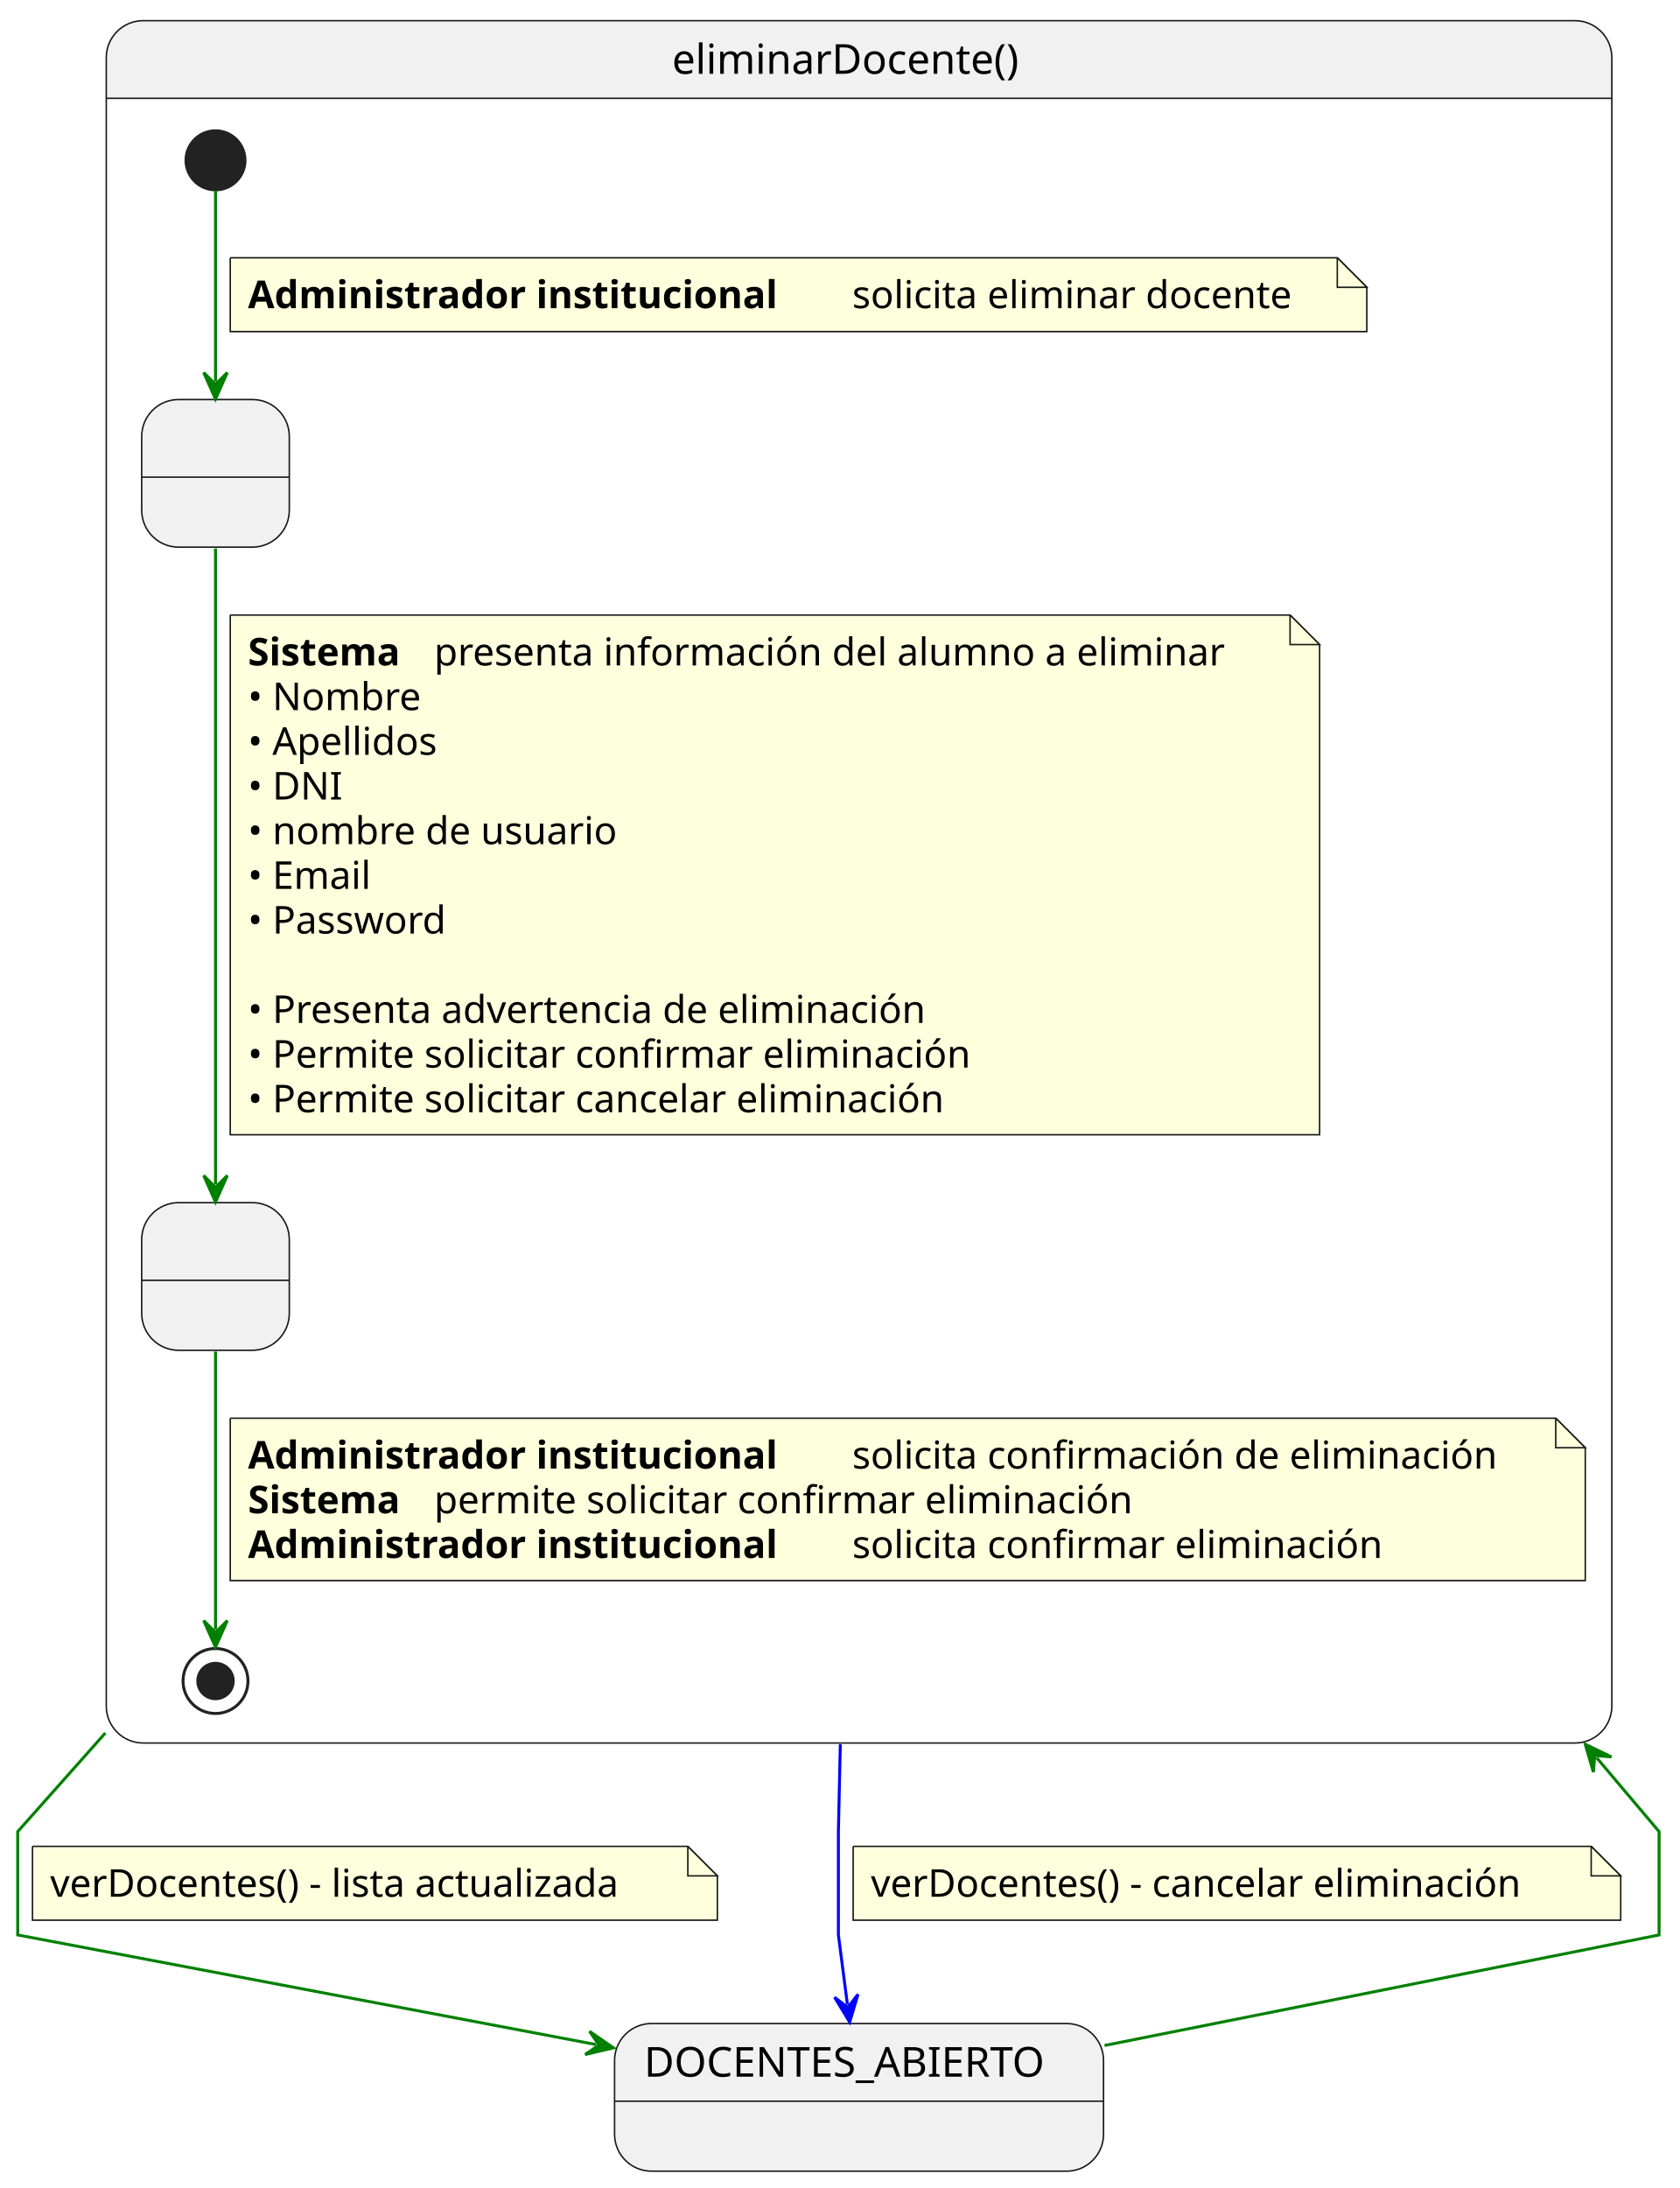
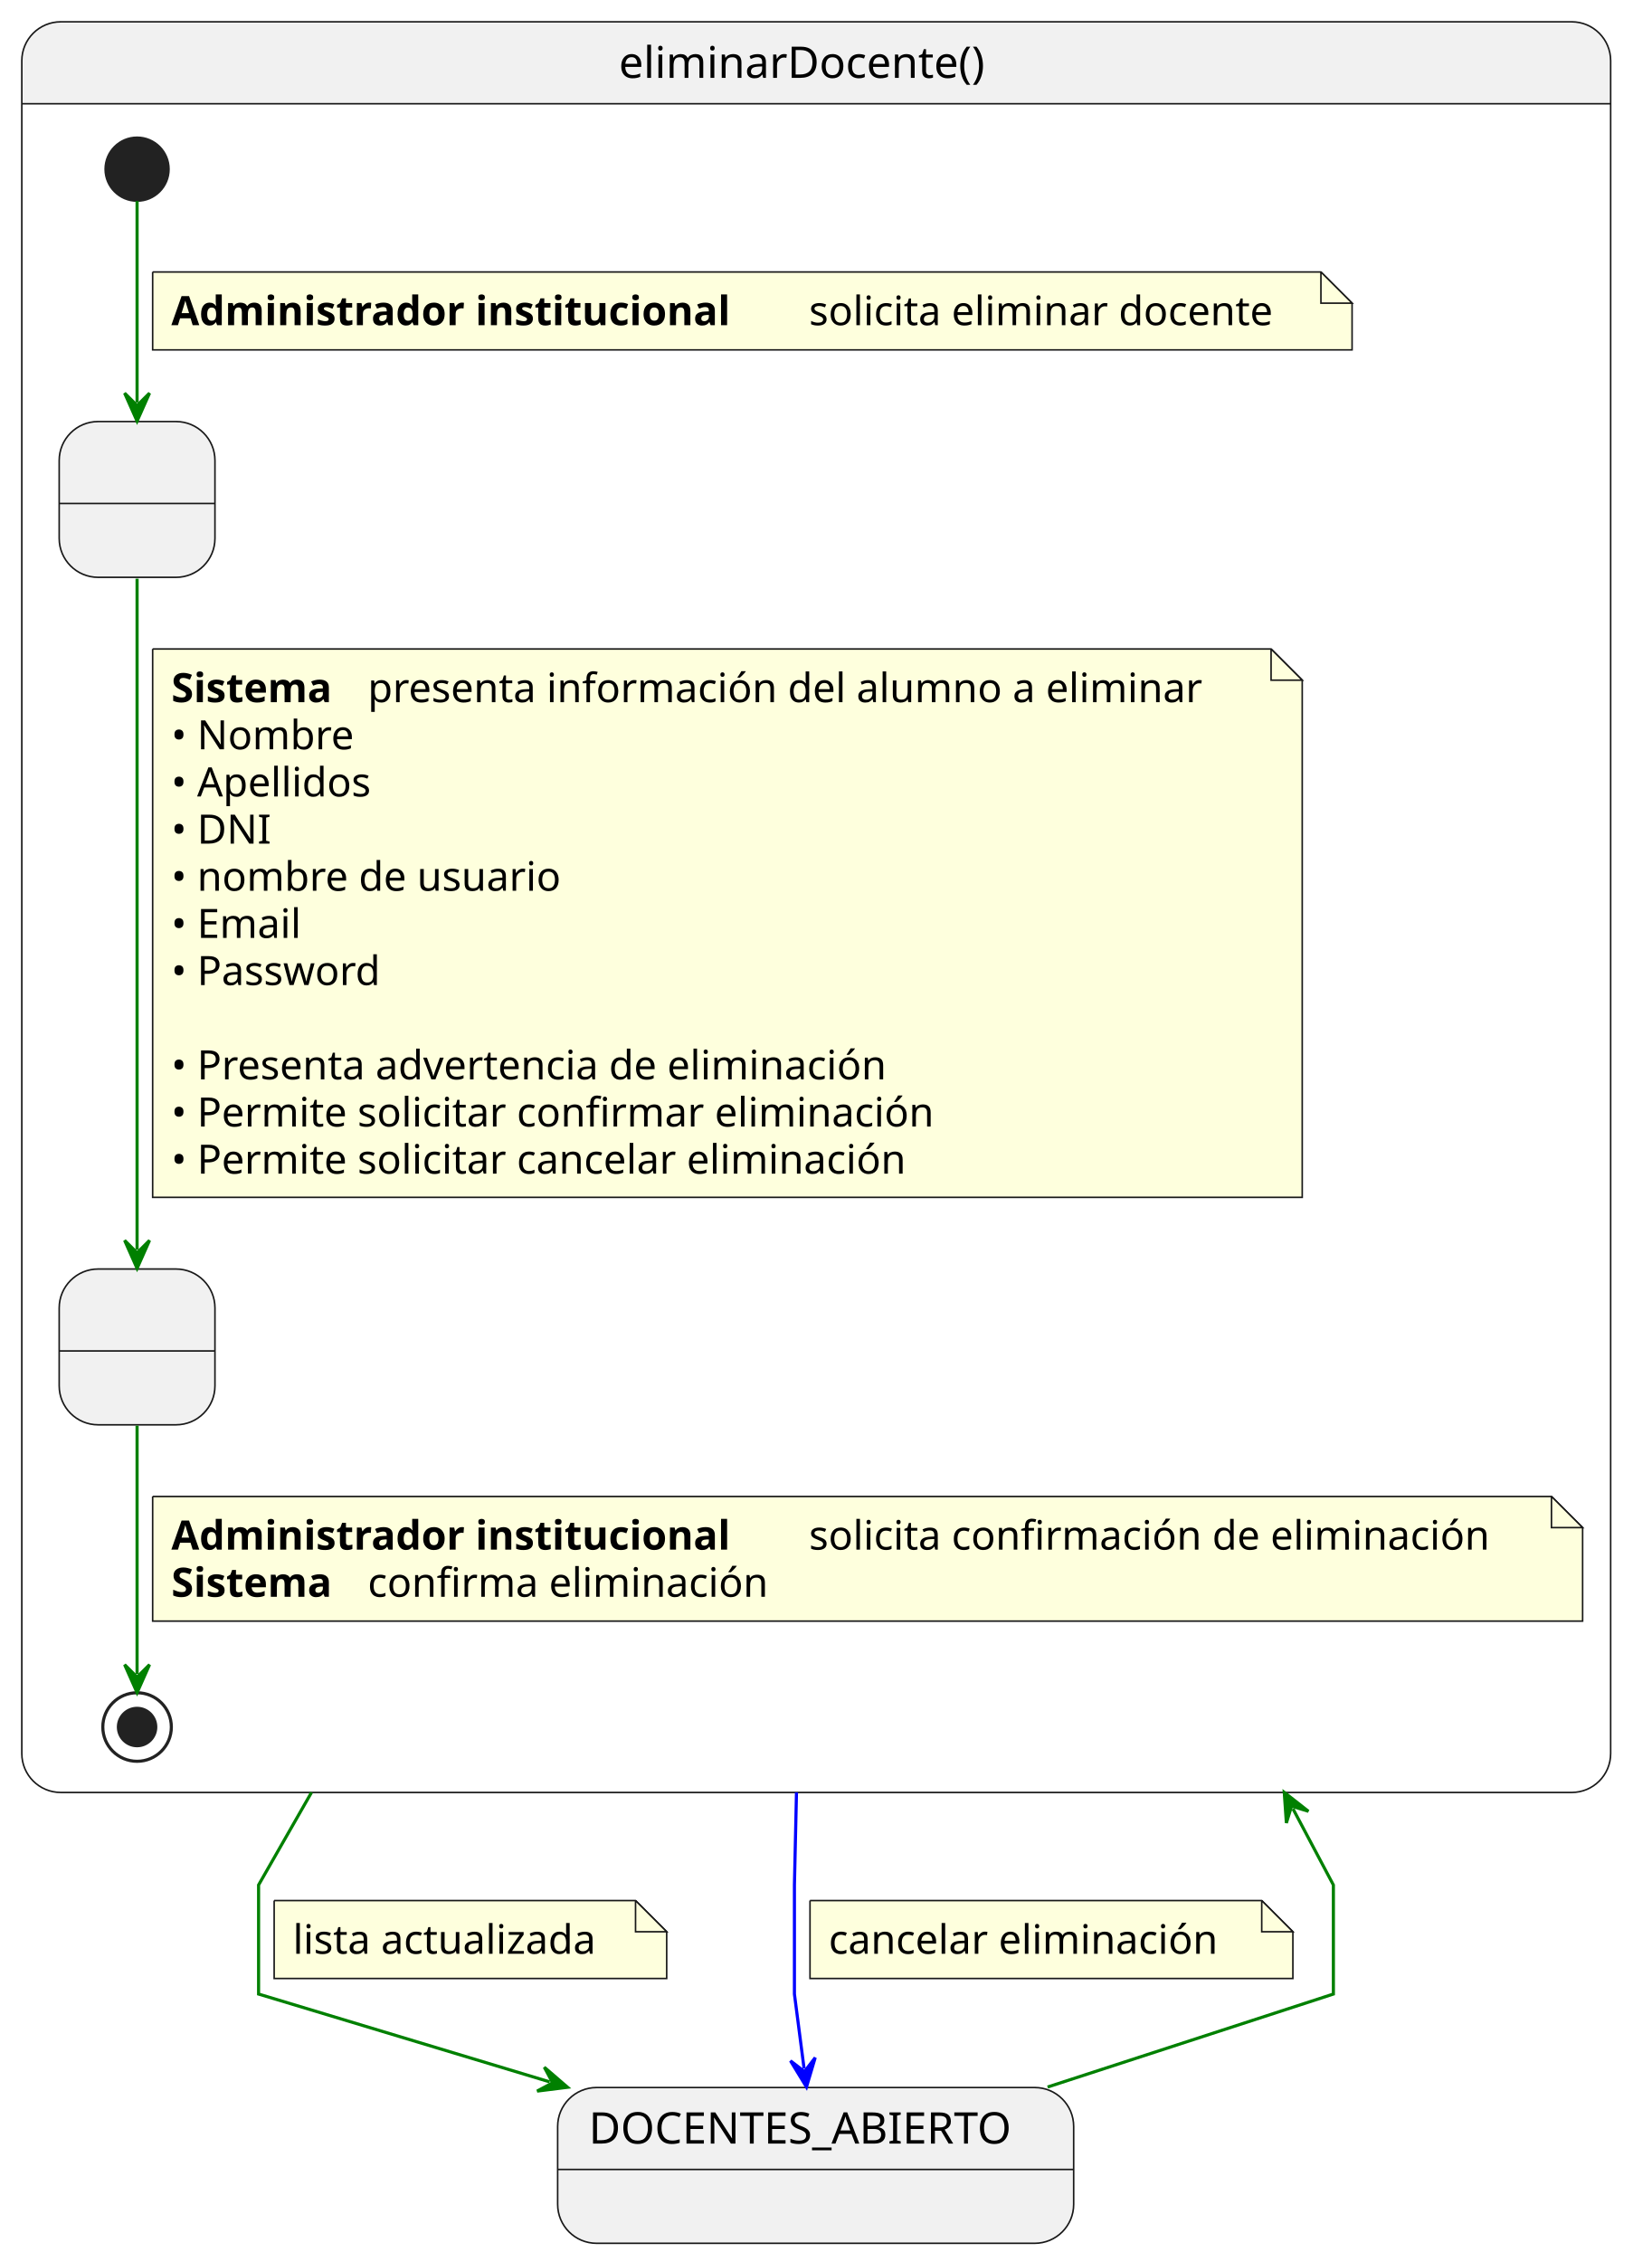
- <svg xmlns="http://www.w3.org/2000/svg" contentStyleType="text/css" data-diagram-type="STATE" height="741px" preserveAspectRatio="none" style="width:569px;height:741px;background:#FFFFFF;" version="1.1" viewBox="0 0 569 741" width="569px" zoomAndPan="magnify">
+ <svg xmlns="http://www.w3.org/2000/svg" contentStyleType="text/css" data-diagram-type="STATE" height="726px" preserveAspectRatio="none" style="width:530px;height:726px;background:#FFFFFF;" version="1.1" viewBox="0 0 530 726" width="530px" zoomAndPan="magnify">
  <defs />
  <g>
-     <path d="M48.5,7 L533.5,7 A12.5,12.5 0 0 1 546,19.5 L546,33.297 L36,33.297 L36,19.5 A12.5,12.5 0 0 1 48.5,7" fill="#F1F1F1" />
-     <rect fill="none" height="583.297" rx="12.5" ry="12.5" style="stroke:#181818;stroke-width:0.5;" width="510" x="36" y="7" />
-     <line style="stroke:#181818;stroke-width:0.5;" x1="36" x2="546" y1="33.297" y2="33.297" />
-     <text fill="#000000" font-family="sans-serif" font-size="14" lengthAdjust="spacing" textLength="126.684" x="227.658" y="24.995">eliminarDocente()</text>
+     <path d="M19.5,7 L504.5,7 A12.5,12.5 0 0 1 517,19.5 L517,33.297 L7,33.297 L7,19.5 A12.5,12.5 0 0 1 19.5,7" fill="#F1F1F1" />
+     <rect fill="none" height="568.297" rx="12.5" ry="12.5" style="stroke:#181818;stroke-width:0.5;" width="510" x="7" y="7" />
+     <line style="stroke:#181818;stroke-width:0.5;" x1="7" x2="517" y1="33.297" y2="33.297" />
+     <text fill="#000000" font-family="sans-serif" font-size="14" lengthAdjust="spacing" textLength="126.684" x="198.658" y="24.995">eliminarDocente()</text>
    <g id="eliminarDocente.ConfirmandoEliminacion">
-       <rect fill="#F1F1F1" height="50" rx="12.5" ry="12.5" style="stroke:#181818;stroke-width:0.5;" width="50" x="48" y="135.297" />
-       <line style="stroke:#181818;stroke-width:0.5;" x1="48" x2="98" y1="161.594" y2="161.594" />
-       <text fill="#000000" font-family="sans-serif" font-size="14" lengthAdjust="spacing" textLength="4.45" x="70.775" y="153.292"> </text>
+       <rect fill="#F1F1F1" height="50" rx="12.5" ry="12.5" style="stroke:#181818;stroke-width:0.5;" width="50" x="19" y="135.297" />
+       <line style="stroke:#181818;stroke-width:0.5;" x1="19" x2="69" y1="161.594" y2="161.594" />
+       <text fill="#000000" font-family="sans-serif" font-size="14" lengthAdjust="spacing" textLength="4.45" x="41.775" y="153.292"> </text>
    </g>
    <g id="eliminarDocente.EliminandoDocente">
-       <rect fill="#F1F1F1" height="50" rx="12.5" ry="12.5" style="stroke:#181818;stroke-width:0.5;" width="50" x="48" y="407.297" />
-       <line style="stroke:#181818;stroke-width:0.5;" x1="48" x2="98" y1="433.594" y2="433.594" />
-       <text fill="#000000" font-family="sans-serif" font-size="14" lengthAdjust="spacing" textLength="4.45" x="70.775" y="425.292"> </text>
+       <rect fill="#F1F1F1" height="50" rx="12.5" ry="12.5" style="stroke:#181818;stroke-width:0.5;" width="50" x="19" y="407.297" />
+       <line style="stroke:#181818;stroke-width:0.5;" x1="19" x2="69" y1="433.594" y2="433.594" />
+       <text fill="#000000" font-family="sans-serif" font-size="14" lengthAdjust="spacing" textLength="4.45" x="41.775" y="425.292"> </text>
    </g>
-     <ellipse cx="73" cy="54.297" fill="#222222" rx="10" ry="10" style="stroke:#222222;stroke-width:1;" />
-     <ellipse cx="73" cy="569.297" fill="none" rx="11" ry="11" style="stroke:#222222;stroke-width:1;" />
-     <ellipse cx="73" cy="569.297" fill="#222222" rx="6" ry="6" style="stroke:#222222;stroke-width:1;" />
+     <ellipse cx="44" cy="54.297" fill="#222222" rx="10" ry="10" style="stroke:#222222;stroke-width:1;" />
+     <ellipse cx="44" cy="554.297" fill="none" rx="11" ry="11" style="stroke:#222222;stroke-width:1;" />
+     <ellipse cx="44" cy="554.297" fill="#222222" rx="6" ry="6" style="stroke:#222222;stroke-width:1;" />
    <g class="link" data-entity-1=".start.eliminarDocente" data-entity-2="ConfirmandoEliminacion" data-source-line="8" data-uid="lnk3" id="link_.start.eliminarDocente_ConfirmandoEliminacion">
-       <path d="M73,64.527 C73,80.237 73,106.657 73,129.167" fill="none" id="*start*eliminarDocente-to-ConfirmandoEliminacion" style="stroke:#008000;stroke-width:1;" />
-       <polygon fill="#008000" points="73,135.167,77,126.167,73,130.167,69,126.167,73,135.167" style="stroke:#008000;stroke-width:1;" />
-       <path d="M78,87.297 L78,112.297 L463,112.297 L463,97.297 L453,87.297 L78,87.297" fill="#FEFFDD" style="stroke:#181818;stroke-width:0.5;" />
-       <path d="M453,87.297 L453,97.297 L463,97.297 L453,87.297" fill="#FEFFDD" style="stroke:#181818;stroke-width:0.5;" />
-       <text fill="#000000" font-family="sans-serif" font-size="13" font-weight="bold" lengthAdjust="spacing" textLength="200.554" x="84" y="104.364">Administrador institucional</text>
-       <text fill="#000000" font-family="sans-serif" font-size="13" lengthAdjust="spacing" textLength="159.77" x="288.687" y="104.364">solicita eliminar docente</text>
+       <path d="M44,64.527 C44,80.237 44,106.657 44,129.167" fill="none" id="*start*eliminarDocente-to-ConfirmandoEliminacion" style="stroke:#008000;stroke-width:1;" />
+       <polygon fill="#008000" points="44,135.167,48,126.167,44,130.167,40,126.167,44,135.167" style="stroke:#008000;stroke-width:1;" />
+       <path d="M49,87.297 L49,112.297 L434,112.297 L434,97.297 L424,87.297 L49,87.297" fill="#FEFFDD" style="stroke:#181818;stroke-width:0.5;" />
+       <path d="M424,87.297 L424,97.297 L434,97.297 L424,87.297" fill="#FEFFDD" style="stroke:#181818;stroke-width:0.5;" />
+       <text fill="#000000" font-family="sans-serif" font-size="13" font-weight="bold" lengthAdjust="spacing" textLength="200.554" x="55" y="104.364">Administrador institucional</text>
+       <text fill="#000000" font-family="sans-serif" font-size="13" lengthAdjust="spacing" textLength="159.77" x="259.687" y="104.364">solicita eliminar docente</text>
    </g>
    <g class="link" data-entity-1="ConfirmandoEliminacion" data-entity-2="EliminandoDocente" data-source-line="13" data-uid="lnk4" id="link_ConfirmandoEliminacion_EliminandoDocente">
-       <path d="M73,185.737 C73,237.137 73,349.927 73,401.107" fill="none" id="ConfirmandoEliminacion-to-EliminandoDocente" style="stroke:#008000;stroke-width:1;" />
-       <polygon fill="#008000" points="73,407.107,77,398.107,73,402.107,69,398.107,73,407.107" style="stroke:#008000;stroke-width:1;" />
-       <path d="M78,208.297 L78,384.297 L447,384.297 L447,218.297 L437,208.297 L78,208.297" fill="#FEFFDD" style="stroke:#181818;stroke-width:0.5;" />
-       <path d="M437,208.297 L437,218.297 L447,218.297 L437,208.297" fill="#FEFFDD" style="stroke:#181818;stroke-width:0.5;" />
-       <text fill="#000000" font-family="sans-serif" font-size="13" font-weight="bold" lengthAdjust="spacing" textLength="58.906" x="84" y="225.364">Sistema</text>
-       <text fill="#000000" font-family="sans-serif" font-size="13" lengthAdjust="spacing" textLength="285.188" x="147.039" y="225.364">presenta información del alumno a eliminar</text>
-       <text fill="#000000" font-family="sans-serif" font-size="13" lengthAdjust="spacing" textLength="63.737" x="84" y="240.497">• Nombre</text>
-       <text fill="#000000" font-family="sans-serif" font-size="13" lengthAdjust="spacing" textLength="70.757" x="84" y="255.629">• Apellidos</text>
-       <text fill="#000000" font-family="sans-serif" font-size="13" lengthAdjust="spacing" textLength="35.369" x="84" y="270.762">• DNI</text>
-       <text fill="#000000" font-family="sans-serif" font-size="13" lengthAdjust="spacing" textLength="134.894" x="84" y="285.895">• nombre de usuario</text>
-       <text fill="#000000" font-family="sans-serif" font-size="13" lengthAdjust="spacing" textLength="47.868" x="84" y="301.028">• Email</text>
-       <text fill="#000000" font-family="sans-serif" font-size="13" lengthAdjust="spacing" textLength="73.335" x="84" y="316.161">• Password</text>
-       <text fill="#000000" font-family="sans-serif" font-size="13" lengthAdjust="spacing" textLength="4.132" x="84" y="331.293"> </text>
-       <text fill="#000000" font-family="sans-serif" font-size="13" lengthAdjust="spacing" textLength="249.672" x="84" y="346.426">• Presenta advertencia de eliminación</text>
-       <text fill="#000000" font-family="sans-serif" font-size="13" lengthAdjust="spacing" textLength="263.371" x="84" y="361.559">• Permite solicitar confirmar eliminación</text>
-       <text fill="#000000" font-family="sans-serif" font-size="13" lengthAdjust="spacing" textLength="255.944" x="84" y="376.692">• Permite solicitar cancelar eliminación</text>
+       <path d="M44,185.737 C44,237.137 44,349.927 44,401.107" fill="none" id="ConfirmandoEliminacion-to-EliminandoDocente" style="stroke:#008000;stroke-width:1;" />
+       <polygon fill="#008000" points="44,407.107,48,398.107,44,402.107,40,398.107,44,407.107" style="stroke:#008000;stroke-width:1;" />
+       <path d="M49,208.297 L49,384.297 L418,384.297 L418,218.297 L408,208.297 L49,208.297" fill="#FEFFDD" style="stroke:#181818;stroke-width:0.5;" />
+       <path d="M408,208.297 L408,218.297 L418,218.297 L408,208.297" fill="#FEFFDD" style="stroke:#181818;stroke-width:0.5;" />
+       <text fill="#000000" font-family="sans-serif" font-size="13" font-weight="bold" lengthAdjust="spacing" textLength="58.906" x="55" y="225.364">Sistema</text>
+       <text fill="#000000" font-family="sans-serif" font-size="13" lengthAdjust="spacing" textLength="285.188" x="118.039" y="225.364">presenta información del alumno a eliminar</text>
+       <text fill="#000000" font-family="sans-serif" font-size="13" lengthAdjust="spacing" textLength="63.737" x="55" y="240.497">• Nombre</text>
+       <text fill="#000000" font-family="sans-serif" font-size="13" lengthAdjust="spacing" textLength="70.757" x="55" y="255.629">• Apellidos</text>
+       <text fill="#000000" font-family="sans-serif" font-size="13" lengthAdjust="spacing" textLength="35.369" x="55" y="270.762">• DNI</text>
+       <text fill="#000000" font-family="sans-serif" font-size="13" lengthAdjust="spacing" textLength="134.894" x="55" y="285.895">• nombre de usuario</text>
+       <text fill="#000000" font-family="sans-serif" font-size="13" lengthAdjust="spacing" textLength="47.868" x="55" y="301.028">• Email</text>
+       <text fill="#000000" font-family="sans-serif" font-size="13" lengthAdjust="spacing" textLength="73.335" x="55" y="316.161">• Password</text>
+       <text fill="#000000" font-family="sans-serif" font-size="13" lengthAdjust="spacing" textLength="4.132" x="55" y="331.293"> </text>
+       <text fill="#000000" font-family="sans-serif" font-size="13" lengthAdjust="spacing" textLength="249.672" x="55" y="346.426">• Presenta advertencia de eliminación</text>
+       <text fill="#000000" font-family="sans-serif" font-size="13" lengthAdjust="spacing" textLength="263.371" x="55" y="361.559">• Permite solicitar confirmar eliminación</text>
+       <text fill="#000000" font-family="sans-serif" font-size="13" lengthAdjust="spacing" textLength="255.944" x="55" y="376.692">• Permite solicitar cancelar eliminación</text>
    </g>
    <g class="link" data-entity-1="EliminandoDocente" data-entity-2=".end.eliminarDocente" data-source-line="28" data-uid="lnk6" id="link_EliminandoDocente_.end.eliminarDocente">
-       <path d="M73,457.747 C73,487.527 73,530.507 73,551.837" fill="none" id="EliminandoDocente-to-*end*eliminarDocente" style="stroke:#008000;stroke-width:1;" />
-       <polygon fill="#008000" points="73,557.837,77,548.837,73,552.837,69,548.837,73,557.837" style="stroke:#008000;stroke-width:1;" />
-       <path d="M78,480.297 L78,535.297 L537,535.297 L537,490.297 L527,480.297 L78,480.297" fill="#FEFFDD" style="stroke:#181818;stroke-width:0.5;" />
-       <path d="M527,480.297 L527,490.297 L537,490.297 L527,480.297" fill="#FEFFDD" style="stroke:#181818;stroke-width:0.5;" />
-       <text fill="#000000" font-family="sans-serif" font-size="13" font-weight="bold" lengthAdjust="spacing" textLength="200.554" x="84" y="497.364">Administrador institucional</text>
-       <text fill="#000000" font-family="sans-serif" font-size="13" lengthAdjust="spacing" textLength="233.53" x="288.687" y="497.364">solicita confirmación de eliminación</text>
-       <text fill="#000000" font-family="sans-serif" font-size="13" font-weight="bold" lengthAdjust="spacing" textLength="58.906" x="84" y="512.497">Sistema</text>
-       <text fill="#000000" font-family="sans-serif" font-size="13" lengthAdjust="spacing" textLength="251.983" x="147.039" y="512.497">permite solicitar confirmar eliminación</text>
-       <text fill="#000000" font-family="sans-serif" font-size="13" font-weight="bold" lengthAdjust="spacing" textLength="200.554" x="84" y="527.629">Administrador institucional</text>
-       <text fill="#000000" font-family="sans-serif" font-size="13" lengthAdjust="spacing" textLength="191.541" x="288.687" y="527.629">solicita confirmar eliminación</text>
+       <path d="M44,457.577 C44,483.877 44,518.567 44,537.277" fill="none" id="EliminandoDocente-to-*end*eliminarDocente" style="stroke:#008000;stroke-width:1;" />
+       <polygon fill="#008000" points="44,543.277,48,534.277,44,538.277,40,534.277,44,543.277" style="stroke:#008000;stroke-width:1;" />
+       <path d="M49,480.297 L49,520.297 L508,520.297 L508,490.297 L498,480.297 L49,480.297" fill="#FEFFDD" style="stroke:#181818;stroke-width:0.5;" />
+       <path d="M498,480.297 L498,490.297 L508,490.297 L498,480.297" fill="#FEFFDD" style="stroke:#181818;stroke-width:0.5;" />
+       <text fill="#000000" font-family="sans-serif" font-size="13" font-weight="bold" lengthAdjust="spacing" textLength="200.554" x="55" y="497.364">Administrador institucional</text>
+       <text fill="#000000" font-family="sans-serif" font-size="13" lengthAdjust="spacing" textLength="233.53" x="259.687" y="497.364">solicita confirmación de eliminación</text>
+       <text fill="#000000" font-family="sans-serif" font-size="13" font-weight="bold" lengthAdjust="spacing" textLength="58.906" x="55" y="512.497">Sistema</text>
+       <text fill="#000000" font-family="sans-serif" font-size="13" lengthAdjust="spacing" textLength="136.291" x="118.039" y="512.497">confirma eliminación</text>
    </g>
    <g id="DOCENTES_ABIERTO">
-       <rect fill="#F1F1F1" height="50" rx="12.5" ry="12.5" style="stroke:#181818;stroke-width:0.5;" width="165.633" x="208.18" y="685.3" />
-       <line style="stroke:#181818;stroke-width:0.5;" x1="208.18" x2="373.813" y1="711.597" y2="711.597" />
-       <text fill="#000000" font-family="sans-serif" font-size="14" lengthAdjust="spacing" textLength="145.633" x="218.18" y="703.295">DOCENTES_ABIERTO</text>
+       <rect fill="#F1F1F1" height="50" rx="12.5" ry="12.5" style="stroke:#181818;stroke-width:0.5;" width="165.633" x="179" y="670" />
+       <line style="stroke:#181818;stroke-width:0.5;" x1="179" x2="344.633" y1="696.297" y2="696.297" />
+       <text fill="#000000" font-family="sans-serif" font-size="14" lengthAdjust="spacing" textLength="145.633" x="189" y="687.995">DOCENTES_ABIERTO</text>
    </g>
-     <g class="link" data-entity-1="DOCENTES_ABIERTO" data-entity-2="eliminarDocente" data-source-line="36" data-uid="lnk8" id="link_DOCENTES_ABIERTO_eliminarDocente">
-       <path d="M374.15,692.73 C453.81,676.86 562,655.3 562,655.3 C562,655.3 562,620.3 562,620.3 C562,620.3 556.342,613.613 540.862,595.293" fill="none" id="DOCENTES_ABIERTO-to-eliminarDocente" style="stroke:#008000;stroke-width:1;" />
-       <polygon fill="#008000" points="536.99,590.71,539.744,600.166,540.217,594.529,545.854,595.003,536.99,590.71" style="stroke:#008000;stroke-width:1;" />
+     <g class="link" data-entity-1="DOCENTES_ABIERTO" data-entity-2="eliminarDocente" data-source-line="35" data-uid="lnk8" id="link_DOCENTES_ABIERTO_eliminarDocente">
+       <path d="M336.26,669.84 C380.46,655.47 428,640 428,640 C428,640 428,605 428,605 C428,605 424.792,598.95 415.042,580.57" fill="none" id="DOCENTES_ABIERTO-to-eliminarDocente" style="stroke:#008000;stroke-width:1;" />
+       <polygon fill="#008000" points="412.23,575.27,412.914,585.095,414.573,579.687,419.981,581.346,412.23,575.27" style="stroke:#008000;stroke-width:1;" />
    </g>
-     <g class="link" data-entity-1="eliminarDocente" data-entity-2="DOCENTES_ABIERTO" data-source-line="38" data-uid="lnk9" id="link_eliminarDocente_DOCENTES_ABIERTO">
-       <path d="M35.69,586.89 C17.42,607.45 6,620.3 6,620.3 C6,620.3 6,655.3 6,655.3 C6,655.3 117.785,676.483 201.905,692.423" fill="none" id="eliminarDocente-to-DOCENTES_ABIERTO" style="stroke:#008000;stroke-width:1;" />
-       <polygon fill="#008000" points="207.8,693.54,199.702,687.934,202.887,692.609,198.213,695.794,207.8,693.54" style="stroke:#008000;stroke-width:1;" />
-       <path d="M11,625.3 L11,650.3 L243,650.3 L243,635.3 L233,625.3 L11,625.3" fill="#FEFFDD" style="stroke:#181818;stroke-width:0.5;" />
-       <path d="M233,625.3 L233,635.3 L243,635.3 L233,625.3" fill="#FEFFDD" style="stroke:#181818;stroke-width:0.5;" />
-       <text fill="#000000" font-family="sans-serif" font-size="13" lengthAdjust="spacing" textLength="211.193" x="17" y="642.367">verDocentes() - lista actualizada</text>
+     <g class="link" data-entity-1="eliminarDocente" data-entity-2="DOCENTES_ABIERTO" data-source-line="37" data-uid="lnk9" id="link_eliminarDocente_DOCENTES_ABIERTO">
+       <path d="M100,575.27 C89.49,593.65 83,605 83,605 C83,605 83,640 83,640 C83,640 128.706,653.787 176.436,668.187" fill="none" id="eliminarDocente-to-DOCENTES_ABIERTO" style="stroke:#008000;stroke-width:1;" />
+       <polygon fill="#008000" points="182.18,669.92,174.719,663.491,177.393,668.476,172.408,671.15,182.18,669.92" style="stroke:#008000;stroke-width:1;" />
+       <path d="M88,610 L88,635 L214,635 L214,620 L204,610 L88,610" fill="#FEFFDD" style="stroke:#181818;stroke-width:0.5;" />
+       <path d="M204,610 L204,620 L214,620 L204,610" fill="#FEFFDD" style="stroke:#181818;stroke-width:0.5;" />
+       <text fill="#000000" font-family="sans-serif" font-size="13" lengthAdjust="spacing" textLength="105.841" x="94" y="627.067">lista actualizada</text>
    </g>
-     <g class="link" data-entity-1="eliminarDocente" data-entity-2="DOCENTES_ABIERTO" data-source-line="43" data-uid="lnk10" id="link_eliminarDocente_DOCENTES_ABIERTO">
-       <path d="M284.65,590.71 C284.25,609.03 284,620.3 284,620.3 C284,620.3 284,655.3 284,655.3 C284,655.3 285.21,664.59 287.06,678.88" fill="none" id="eliminarDocente-to-DOCENTES_ABIERTO-1" style="stroke:#0000FF;stroke-width:1;" />
-       <polygon fill="#0000FF" points="287.83,684.83,290.641,675.391,287.188,679.871,282.708,676.418,287.83,684.83" style="stroke:#0000FF;stroke-width:1;" />
-       <path d="M289,625.3 L289,650.3 L549,650.3 L549,635.3 L539,625.3 L289,625.3" fill="#FEFFDD" style="stroke:#181818;stroke-width:0.5;" />
-       <path d="M539,625.3 L539,635.3 L549,635.3 L539,625.3" fill="#FEFFDD" style="stroke:#181818;stroke-width:0.5;" />
-       <text fill="#000000" font-family="sans-serif" font-size="13" lengthAdjust="spacing" textLength="239.56" x="295" y="642.367">verDocentes() - cancelar eliminación</text>
+     <g class="link" data-entity-1="eliminarDocente" data-entity-2="DOCENTES_ABIERTO" data-source-line="42" data-uid="lnk10" id="link_eliminarDocente_DOCENTES_ABIERTO">
+       <path d="M255.66,575.27 C255.25,593.65 255,605 255,605 C255,605 255,640 255,640 C255,640 256.226,649.52 258.096,663.89" fill="none" id="eliminarDocente-to-DOCENTES_ABIERTO-1" style="stroke:#0000FF;stroke-width:1;" />
+       <polygon fill="#0000FF" points="258.87,669.84,261.675,660.399,258.225,664.882,253.742,661.431,258.87,669.84" style="stroke:#0000FF;stroke-width:1;" />
+       <path d="M260,610 L260,635 L415,635 L415,620 L405,610 L260,610" fill="#FEFFDD" style="stroke:#181818;stroke-width:0.5;" />
+       <path d="M405,610 L405,620 L415,620 L405,610" fill="#FEFFDD" style="stroke:#181818;stroke-width:0.5;" />
+       <text fill="#000000" font-family="sans-serif" font-size="13" lengthAdjust="spacing" textLength="134.208" x="266" y="627.067">cancelar eliminación</text>
    </g>
  </g>
</svg>
